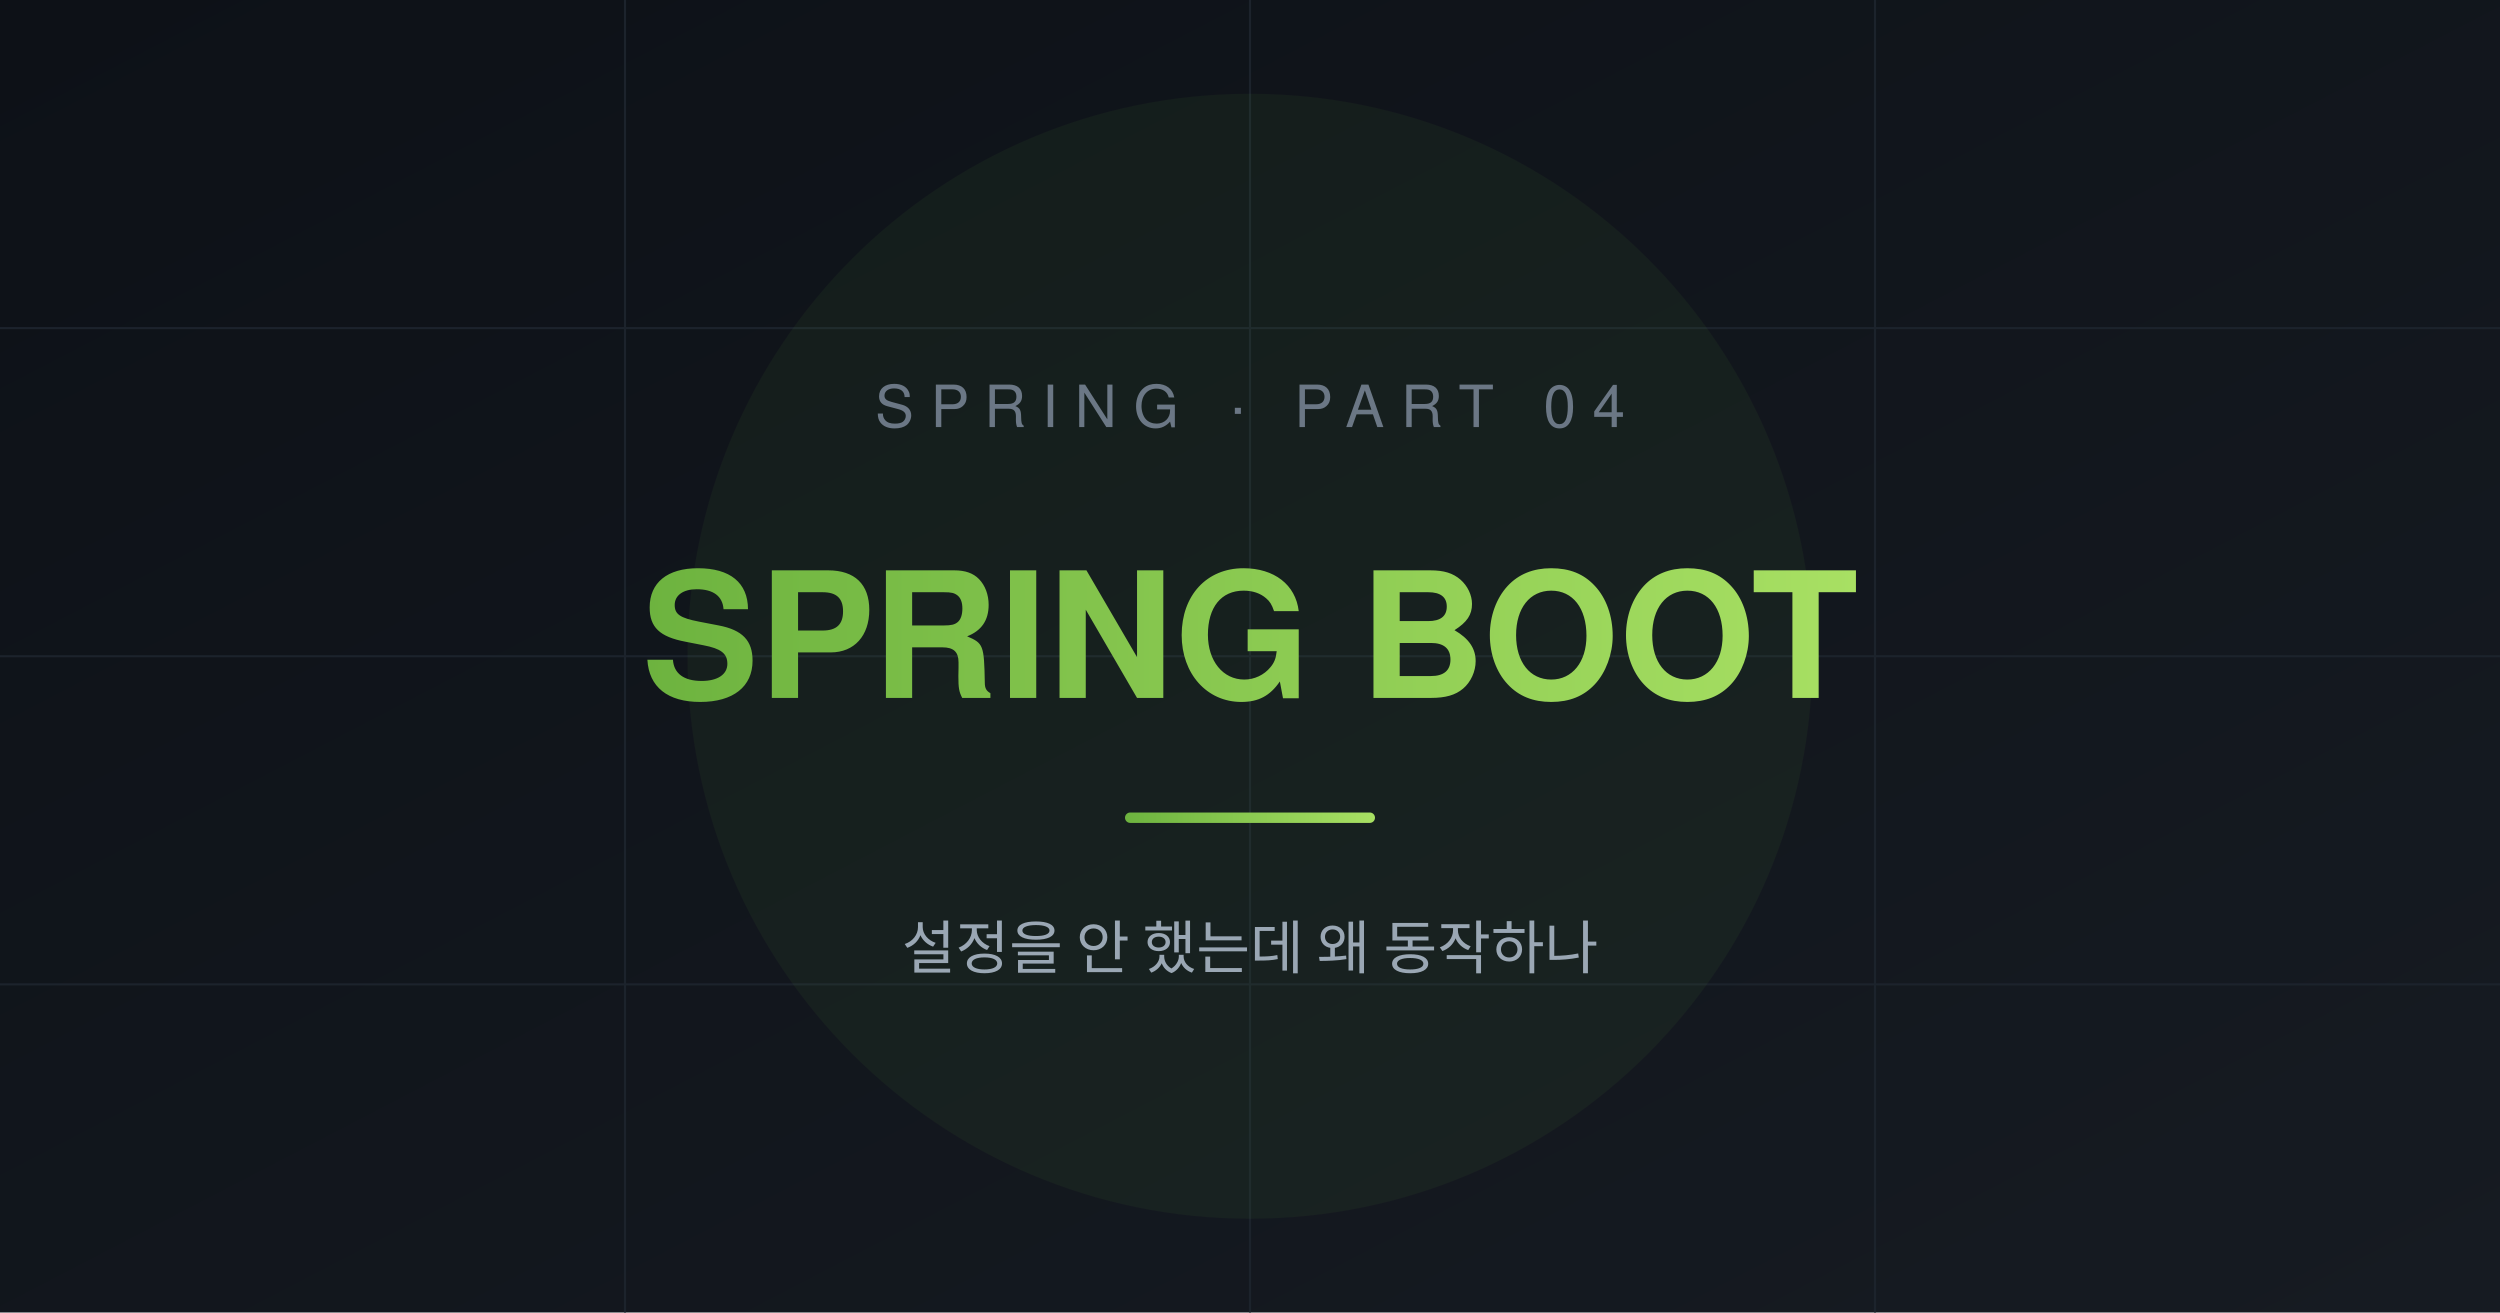
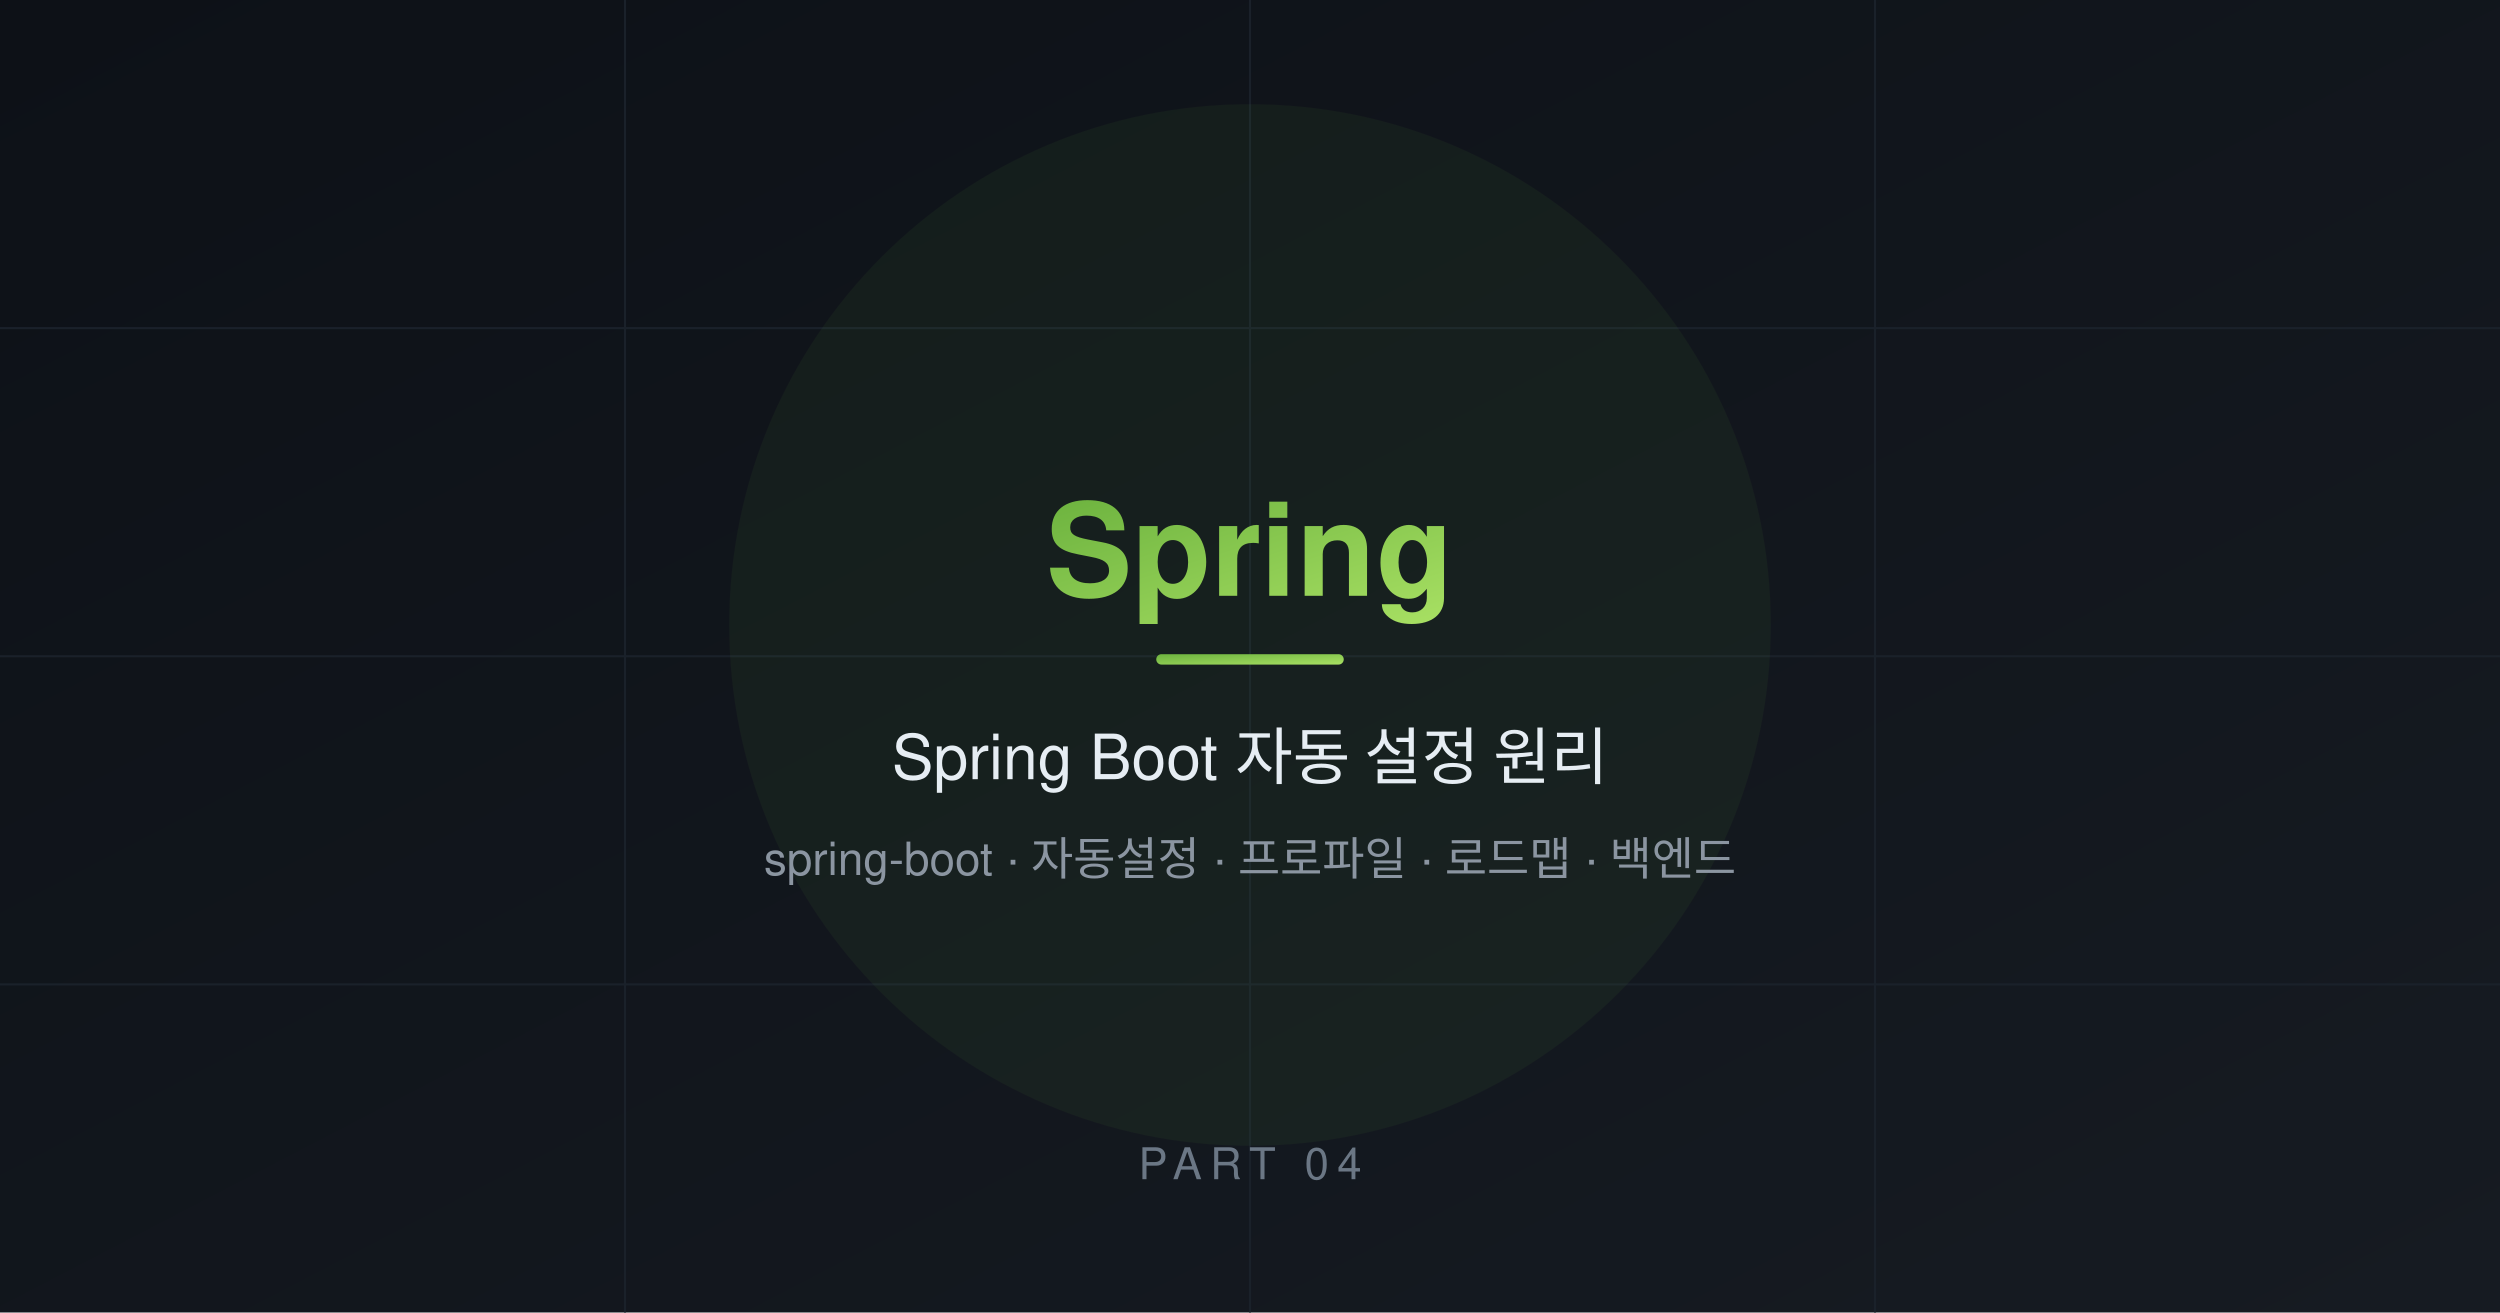
<svg xmlns="http://www.w3.org/2000/svg" viewBox="0 0 1200 630" width="1200" height="630">
  <defs>
    <linearGradient id="bg" x1="0" y1="0" x2="1" y2="1">
      <stop offset="0%" stop-color="#0d1117" />
      <stop offset="100%" stop-color="#161b22" />
    </linearGradient>
-     <linearGradient id="accent" x1="0" y1="0" x2="1" y2="0">
+     <linearGradient id="accent" x1="0" y1="0" x2="1" y2="1">
      <stop offset="0%" stop-color="#6db33f" />
      <stop offset="100%" stop-color="#a8e063" />
    </linearGradient>
  </defs>
  <rect width="1200" height="630" fill="url(#bg)" />
-   <g stroke="#1c232c" stroke-width="1">
+   <g stroke="#1a212a" stroke-width="1">
    <path d="M0 157.5H1200M0 315H1200M0 472.5H1200M300 0V630M600 0V630M900 0V630" />
  </g>
-   <circle cx="600" cy="315" r="270" fill="#6db33f" opacity="0.06" />
-   <text x="600" y="205" text-anchor="middle" font-family="Helvetica, Arial, sans-serif" font-size="28" fill="#6b7785" letter-spacing="8">SPRING · PART 04</text>
-   <text x="600" y="335" text-anchor="middle" font-family="Helvetica, Arial, sans-serif" font-size="84" font-weight="bold" fill="url(#accent)">SPRING BOOT</text>
-   <rect x="540" y="390" width="120" height="5" rx="2.5" fill="url(#accent)" />
-   <text x="600" y="465" text-anchor="middle" font-family="Helvetica, Arial, sans-serif" font-size="28" fill="#9aa7b4">설정을 안 했는데 왜 동작하나</text>
+   <circle cx="600" cy="300" r="250" fill="#6db33f" opacity="0.06" />
+   <text x="600" y="286" text-anchor="middle" font-family="'Helvetica Neue', Helvetica, Arial, 'Apple SD Gothic Neo', 'Malgun Gothic', sans-serif" font-size="62" font-weight="bold" fill="url(#accent)">Spring</text>
+   <rect x="555" y="314" width="90" height="5" rx="2.5" fill="url(#accent)" />
+   <text x="600" y="374" text-anchor="middle" font-family="'Helvetica Neue', Helvetica, Arial, 'Apple SD Gothic Neo', 'Malgun Gothic', sans-serif" font-size="30" fill="#e6edf3">Spring Boot 자동 설정 원리</text>
+   <text x="600" y="420" text-anchor="middle" font-family="'Helvetica Neue', Helvetica, Arial, 'Apple SD Gothic Neo', 'Malgun Gothic', sans-serif" font-size="22" fill="#8b95a1">spring-boot · 자동설정 · 프로파일 · 로드맵 · 백엔드</text>
+   <text x="600" y="566" text-anchor="middle" font-family="'Helvetica Neue', Helvetica, Arial, 'Apple SD Gothic Neo', 'Malgun Gothic', sans-serif" font-size="21" fill="#6b7785" letter-spacing="4">PART 04</text>
</svg>
